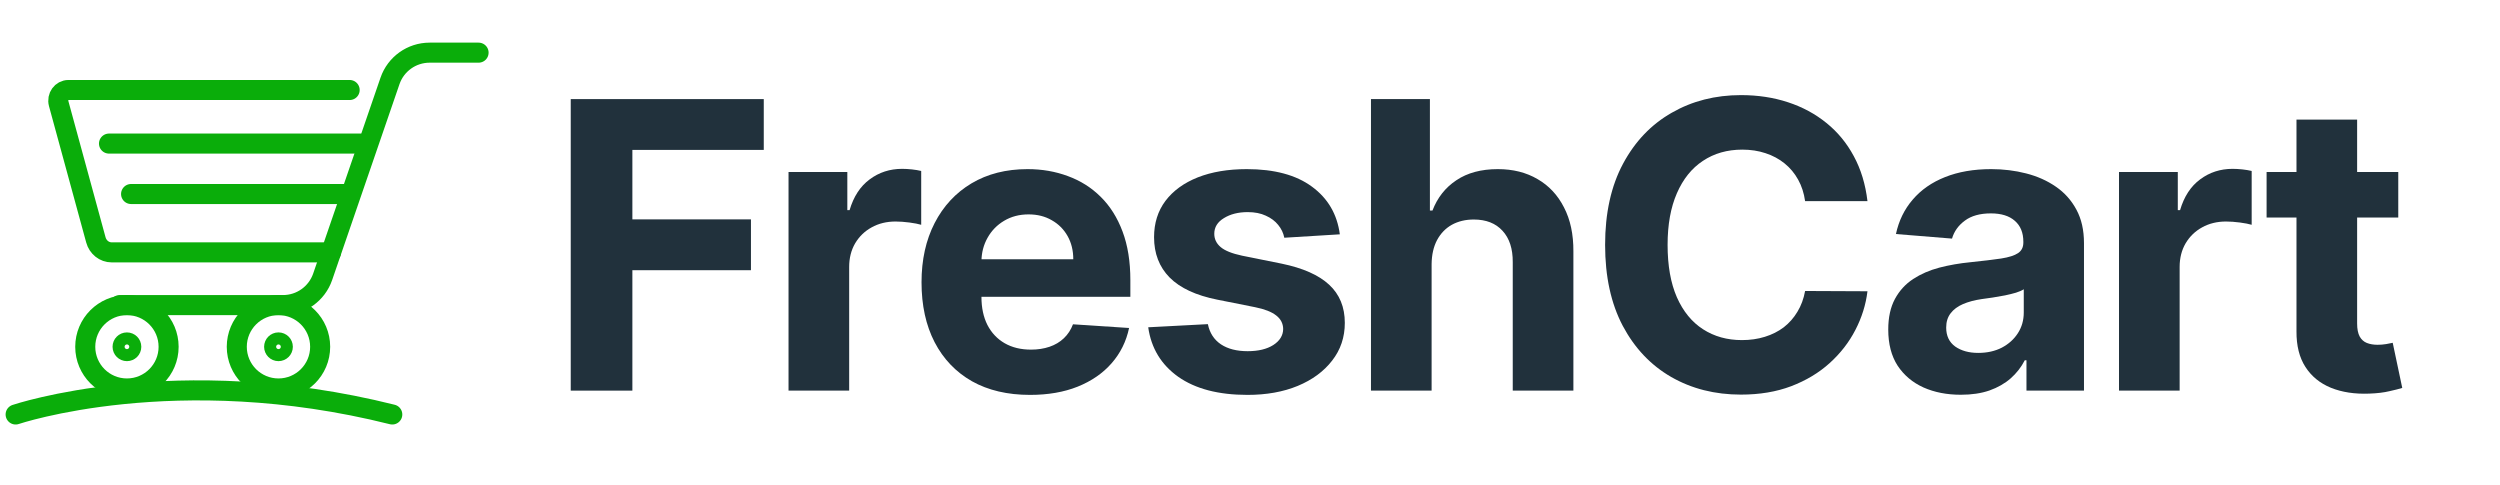
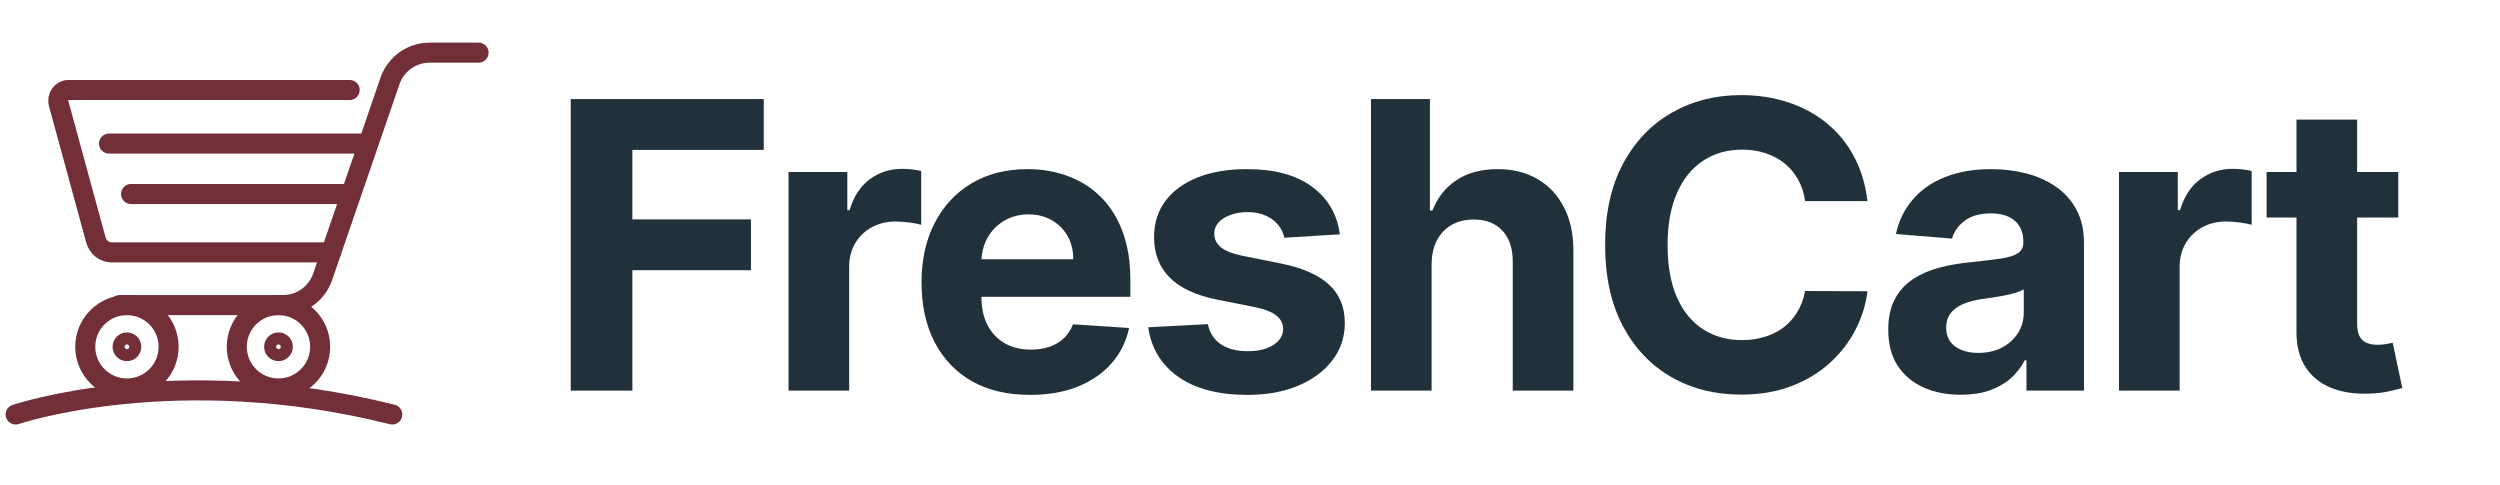
<svg xmlns="http://www.w3.org/2000/svg" width="160" height="31" viewBox="0 0 160 31" fill="none">
-   <path d="M8.123 24.862C9.597 24.862 10.791 23.667 10.791 22.194C10.791 20.721 9.597 19.526 8.123 19.526C6.65 19.526 5.456 20.721 5.456 22.194C5.456 23.667 6.65 24.862 8.123 24.862Z" stroke="#0AAD0A" stroke-width="1.283" stroke-miterlimit="10" stroke-linecap="round" />
-   <path d="M6.976 9.189H23.115" stroke="#0AAD0A" stroke-width="1.283" stroke-miterlimit="10" stroke-linecap="round" />
-   <path d="M8.389 12.417H22.409" stroke="#0AAD0A" stroke-width="1.283" stroke-miterlimit="10" stroke-linecap="round" />
-   <path d="M7.661 19.525H18.114C19.259 19.525 20.278 18.798 20.651 17.714L24.959 5.181C25.331 4.098 26.349 3.37 27.495 3.37H30.629" stroke="#0AAD0A" stroke-width="1.283" stroke-miterlimit="10" stroke-linecap="round" />
-   <path d="M8.124 22.579C8.336 22.579 8.509 22.407 8.509 22.194C8.509 21.981 8.336 21.809 8.124 21.809C7.911 21.809 7.738 21.981 7.738 22.194C7.738 22.407 7.911 22.579 8.124 22.579Z" stroke="#0AAD0A" stroke-width="1.069" stroke-miterlimit="10" stroke-linecap="round" />
-   <path d="M17.822 24.862C19.296 24.862 20.49 23.667 20.49 22.194C20.49 20.721 19.296 19.526 17.822 19.526C16.349 19.526 15.154 20.721 15.154 22.194C15.154 23.667 16.349 24.862 17.822 24.862Z" stroke="#0AAD0A" stroke-width="1.283" stroke-miterlimit="10" stroke-linecap="round" />
-   <path d="M17.822 22.579C18.035 22.579 18.208 22.407 18.208 22.194C18.208 21.981 18.035 21.808 17.822 21.808C17.61 21.808 17.437 21.981 17.437 22.194C17.437 22.407 17.61 22.579 17.822 22.579Z" stroke="#0AAD0A" stroke-width="1.069" stroke-miterlimit="10" stroke-linecap="round" />
-   <path d="M21.187 16.152H7.148C6.678 16.152 6.265 15.826 6.136 15.352L3.755 6.629C3.636 6.194 3.947 5.76 4.379 5.76H22.378" stroke="#0AAD0A" stroke-width="1.283" stroke-miterlimit="10" stroke-linecap="round" />
-   <path d="M1 26.527C1 26.527 11.26 23.055 25.106 26.527" stroke="#0AAD0A" stroke-width="1.283" stroke-miterlimit="10" stroke-linecap="round" />
+   <path d="M8.123 24.862C9.597 24.862 10.791 23.667 10.791 22.194C10.791 20.721 9.597 19.526 8.123 19.526C6.65 19.526 5.456 20.721 5.456 22.194C5.456 23.667 6.65 24.862 8.123 24.862Z" stroke="#722F37" stroke-width="1.283" stroke-miterlimit="10" stroke-linecap="round" />
+   <path d="M6.976 9.189H23.115" stroke="#722F37" stroke-width="1.283" stroke-miterlimit="10" stroke-linecap="round" />
+   <path d="M8.389 12.417H22.409" stroke="#722F37" stroke-width="1.283" stroke-miterlimit="10" stroke-linecap="round" />
+   <path d="M7.661 19.525H18.114C19.259 19.525 20.278 18.798 20.651 17.714L24.959 5.181C25.331 4.098 26.349 3.37 27.495 3.37H30.629" stroke="#722F37" stroke-width="1.283" stroke-miterlimit="10" stroke-linecap="round" />
+   <path d="M8.124 22.579C8.336 22.579 8.509 22.407 8.509 22.194C8.509 21.981 8.336 21.809 8.124 21.809C7.911 21.809 7.738 21.981 7.738 22.194C7.738 22.407 7.911 22.579 8.124 22.579Z" stroke="#722F37" stroke-width="1.069" stroke-miterlimit="10" stroke-linecap="round" />
+   <path d="M17.822 24.862C19.296 24.862 20.49 23.667 20.49 22.194C20.49 20.721 19.296 19.526 17.822 19.526C16.349 19.526 15.154 20.721 15.154 22.194C15.154 23.667 16.349 24.862 17.822 24.862Z" stroke="#722F37" stroke-width="1.283" stroke-miterlimit="10" stroke-linecap="round" />
+   <path d="M17.822 22.579C18.035 22.579 18.208 22.407 18.208 22.194C18.208 21.981 18.035 21.808 17.822 21.808C17.61 21.808 17.437 21.981 17.437 22.194C17.437 22.407 17.61 22.579 17.822 22.579Z" stroke="#722F37" stroke-width="1.069" stroke-miterlimit="10" stroke-linecap="round" />
+   <path d="M21.187 16.152H7.148C6.678 16.152 6.265 15.826 6.136 15.352L3.755 6.629C3.636 6.194 3.947 5.76 4.379 5.76H22.378" stroke="#722F37" stroke-width="1.283" stroke-miterlimit="10" stroke-linecap="round" />
+   <path d="M1 26.527C1 26.527 11.26 23.055 25.106 26.527" stroke="#722F37" stroke-width="1.283" stroke-miterlimit="10" stroke-linecap="round" />
  <path d="M36.527 25V6.342H48.881V9.594H40.472V14.04H48.061V17.293H40.472V25H36.527Z" fill="#21313C" />
  <path d="M50.466 25V11.006H54.229V13.448H54.374C54.63 12.579 55.058 11.923 55.659 11.48C56.26 11.03 56.953 10.806 57.736 10.806C57.931 10.806 58.14 10.818 58.365 10.842C58.59 10.867 58.787 10.9 58.957 10.942V14.386C58.775 14.332 58.523 14.283 58.201 14.24C57.879 14.198 57.584 14.177 57.317 14.177C56.746 14.177 56.236 14.301 55.787 14.55C55.343 14.793 54.991 15.133 54.73 15.571C54.475 16.008 54.347 16.512 54.347 17.083V25H50.466Z" fill="#21313C" />
  <path d="M65.92 25.273C64.481 25.273 63.242 24.982 62.203 24.399C61.17 23.809 60.375 22.977 59.816 21.902C59.257 20.821 58.978 19.543 58.978 18.067C58.978 16.627 59.257 15.364 59.816 14.277C60.375 13.19 61.161 12.342 62.176 11.735C63.196 11.128 64.392 10.824 65.765 10.824C66.688 10.824 67.548 10.973 68.343 11.27C69.145 11.562 69.844 12.002 70.439 12.591C71.04 13.181 71.508 13.922 71.842 14.814C72.176 15.701 72.343 16.74 72.343 17.93V18.996H60.527V16.591H68.69C68.69 16.032 68.568 15.537 68.325 15.106C68.082 14.675 67.745 14.338 67.314 14.095C66.889 13.846 66.394 13.721 65.829 13.721C65.24 13.721 64.717 13.858 64.262 14.131C63.812 14.398 63.46 14.76 63.205 15.215C62.95 15.665 62.819 16.166 62.813 16.718V19.005C62.813 19.698 62.941 20.296 63.196 20.8C63.457 21.304 63.825 21.693 64.298 21.966C64.772 22.239 65.334 22.376 65.984 22.376C66.415 22.376 66.81 22.315 67.168 22.194C67.526 22.072 67.833 21.89 68.088 21.647C68.343 21.404 68.538 21.107 68.671 20.755L72.261 20.991C72.079 21.854 71.705 22.607 71.14 23.251C70.582 23.889 69.859 24.387 68.972 24.745C68.091 25.097 67.074 25.273 65.92 25.273Z" fill="#21313C" />
  <path d="M85.749 14.997L82.196 15.215C82.135 14.912 82.005 14.638 81.804 14.395C81.604 14.146 81.34 13.949 81.012 13.803C80.69 13.651 80.304 13.575 79.855 13.575C79.253 13.575 78.746 13.703 78.333 13.958C77.92 14.207 77.714 14.541 77.714 14.96C77.714 15.294 77.847 15.577 78.115 15.807C78.382 16.038 78.84 16.224 79.49 16.363L82.023 16.873C83.383 17.153 84.398 17.602 85.066 18.222C85.734 18.841 86.068 19.655 86.068 20.663C86.068 21.581 85.798 22.385 85.257 23.078C84.723 23.77 83.988 24.311 83.052 24.699C82.123 25.082 81.051 25.273 79.837 25.273C77.984 25.273 76.508 24.888 75.409 24.116C74.316 23.339 73.675 22.282 73.486 20.946L77.304 20.745C77.419 21.31 77.698 21.741 78.142 22.039C78.585 22.331 79.153 22.476 79.846 22.476C80.526 22.476 81.072 22.346 81.486 22.085C81.904 21.817 82.117 21.474 82.123 21.055C82.117 20.703 81.968 20.414 81.677 20.19C81.385 19.959 80.936 19.783 80.328 19.661L77.905 19.178C76.538 18.905 75.521 18.431 74.853 17.757C74.191 17.083 73.86 16.224 73.86 15.179C73.86 14.28 74.103 13.505 74.589 12.856C75.081 12.206 75.77 11.705 76.657 11.352C77.55 11 78.594 10.824 79.791 10.824C81.558 10.824 82.949 11.197 83.963 11.945C84.984 12.692 85.579 13.709 85.749 14.997Z" fill="#21313C" />
  <path d="M91.623 16.91V25H87.742V6.342H91.514V13.475H91.678C91.994 12.649 92.504 12.002 93.209 11.535C93.913 11.061 94.797 10.824 95.86 10.824C96.832 10.824 97.679 11.037 98.402 11.462C99.13 11.881 99.695 12.485 100.096 13.275C100.503 14.058 100.703 14.997 100.697 16.09V25H96.816V16.782C96.822 15.92 96.604 15.249 96.16 14.769C95.723 14.289 95.11 14.049 94.32 14.049C93.792 14.049 93.324 14.162 92.917 14.386C92.516 14.611 92.2 14.939 91.969 15.37C91.745 15.795 91.629 16.308 91.623 16.91Z" fill="#21313C" />
  <path d="M119.518 12.874H115.527C115.454 12.358 115.306 11.899 115.081 11.498C114.856 11.091 114.568 10.745 114.215 10.46C113.863 10.174 113.456 9.955 112.994 9.804C112.539 9.652 112.044 9.576 111.509 9.576C110.544 9.576 109.703 9.816 108.986 10.296C108.269 10.769 107.713 11.462 107.319 12.373C106.924 13.278 106.726 14.377 106.726 15.671C106.726 17.001 106.924 18.119 107.319 19.023C107.72 19.928 108.278 20.612 108.995 21.073C109.712 21.535 110.541 21.766 111.482 21.766C112.011 21.766 112.499 21.696 112.949 21.556C113.404 21.416 113.808 21.213 114.161 20.946C114.513 20.672 114.804 20.341 115.035 19.953C115.272 19.564 115.436 19.121 115.527 18.623L119.518 18.641C119.414 19.497 119.156 20.323 118.743 21.119C118.336 21.909 117.787 22.616 117.094 23.242C116.408 23.861 115.588 24.353 114.634 24.718C113.687 25.076 112.615 25.255 111.418 25.255C109.754 25.255 108.266 24.878 106.954 24.125C105.648 23.372 104.616 22.282 103.857 20.855C103.104 19.427 102.727 17.699 102.727 15.671C102.727 13.636 103.11 11.905 103.875 10.478C104.64 9.05 105.679 7.963 106.991 7.216C108.303 6.463 109.778 6.087 111.418 6.087C112.499 6.087 113.502 6.238 114.425 6.542C115.354 6.846 116.177 7.289 116.894 7.872C117.61 8.449 118.194 9.157 118.643 9.995C119.099 10.833 119.39 11.793 119.518 12.874Z" fill="#21313C" />
  <path d="M125.494 25.264C124.601 25.264 123.806 25.109 123.107 24.799C122.409 24.484 121.856 24.019 121.449 23.406C121.048 22.786 120.848 22.015 120.848 21.091C120.848 20.314 120.991 19.661 121.276 19.133C121.562 18.604 121.95 18.179 122.442 17.857C122.934 17.535 123.493 17.293 124.119 17.128C124.75 16.965 125.412 16.849 126.105 16.782C126.919 16.697 127.575 16.618 128.073 16.545C128.571 16.466 128.932 16.351 129.157 16.199C129.381 16.047 129.494 15.823 129.494 15.525V15.47C129.494 14.893 129.312 14.447 128.947 14.131C128.589 13.815 128.079 13.657 127.417 13.657C126.718 13.657 126.162 13.812 125.749 14.122C125.336 14.426 125.063 14.808 124.929 15.27L121.34 14.978C121.522 14.128 121.88 13.393 122.415 12.774C122.949 12.148 123.639 11.668 124.483 11.334C125.333 10.994 126.317 10.824 127.435 10.824C128.212 10.824 128.956 10.915 129.667 11.097C130.384 11.28 131.018 11.562 131.571 11.945C132.13 12.327 132.57 12.819 132.892 13.421C133.214 14.016 133.375 14.729 133.375 15.562V25H129.694V23.059H129.585C129.36 23.497 129.06 23.882 128.683 24.216C128.306 24.544 127.854 24.803 127.325 24.991C126.797 25.173 126.187 25.264 125.494 25.264ZM126.606 22.586C127.177 22.586 127.681 22.473 128.118 22.249C128.555 22.018 128.899 21.708 129.148 21.319C129.397 20.931 129.521 20.49 129.521 19.998V18.513C129.4 18.592 129.233 18.665 129.02 18.732C128.814 18.793 128.58 18.85 128.319 18.905C128.057 18.954 127.796 18.999 127.535 19.042C127.274 19.078 127.037 19.111 126.824 19.142C126.369 19.209 125.971 19.315 125.631 19.461C125.291 19.607 125.027 19.804 124.838 20.053C124.65 20.296 124.556 20.6 124.556 20.964C124.556 21.492 124.747 21.896 125.13 22.176C125.519 22.449 126.011 22.586 126.606 22.586Z" fill="#21313C" />
  <path d="M135.616 25V11.006H139.379V13.448H139.525C139.78 12.579 140.208 11.923 140.809 11.48C141.411 11.03 142.103 10.806 142.886 10.806C143.081 10.806 143.29 10.818 143.515 10.842C143.74 10.867 143.937 10.9 144.107 10.942V14.386C143.925 14.332 143.673 14.283 143.351 14.24C143.029 14.198 142.735 14.177 142.467 14.177C141.896 14.177 141.386 14.301 140.937 14.55C140.493 14.793 140.141 15.133 139.88 15.571C139.625 16.008 139.497 16.512 139.497 17.083V25H135.616Z" fill="#21313C" />
  <path d="M153.489 11.006V13.922H145.062V11.006H153.489ZM146.975 7.654H150.856V20.7C150.856 21.058 150.911 21.337 151.02 21.538C151.129 21.732 151.281 21.869 151.476 21.948C151.676 22.027 151.907 22.066 152.168 22.066C152.35 22.066 152.532 22.051 152.715 22.021C152.897 21.984 153.036 21.957 153.134 21.939L153.744 24.827C153.55 24.888 153.276 24.957 152.924 25.036C152.572 25.121 152.144 25.173 151.64 25.191C150.704 25.228 149.884 25.103 149.18 24.818C148.481 24.532 147.938 24.089 147.549 23.488C147.16 22.886 146.969 22.127 146.975 21.21V7.654Z" fill="#21313C" />
</svg>
